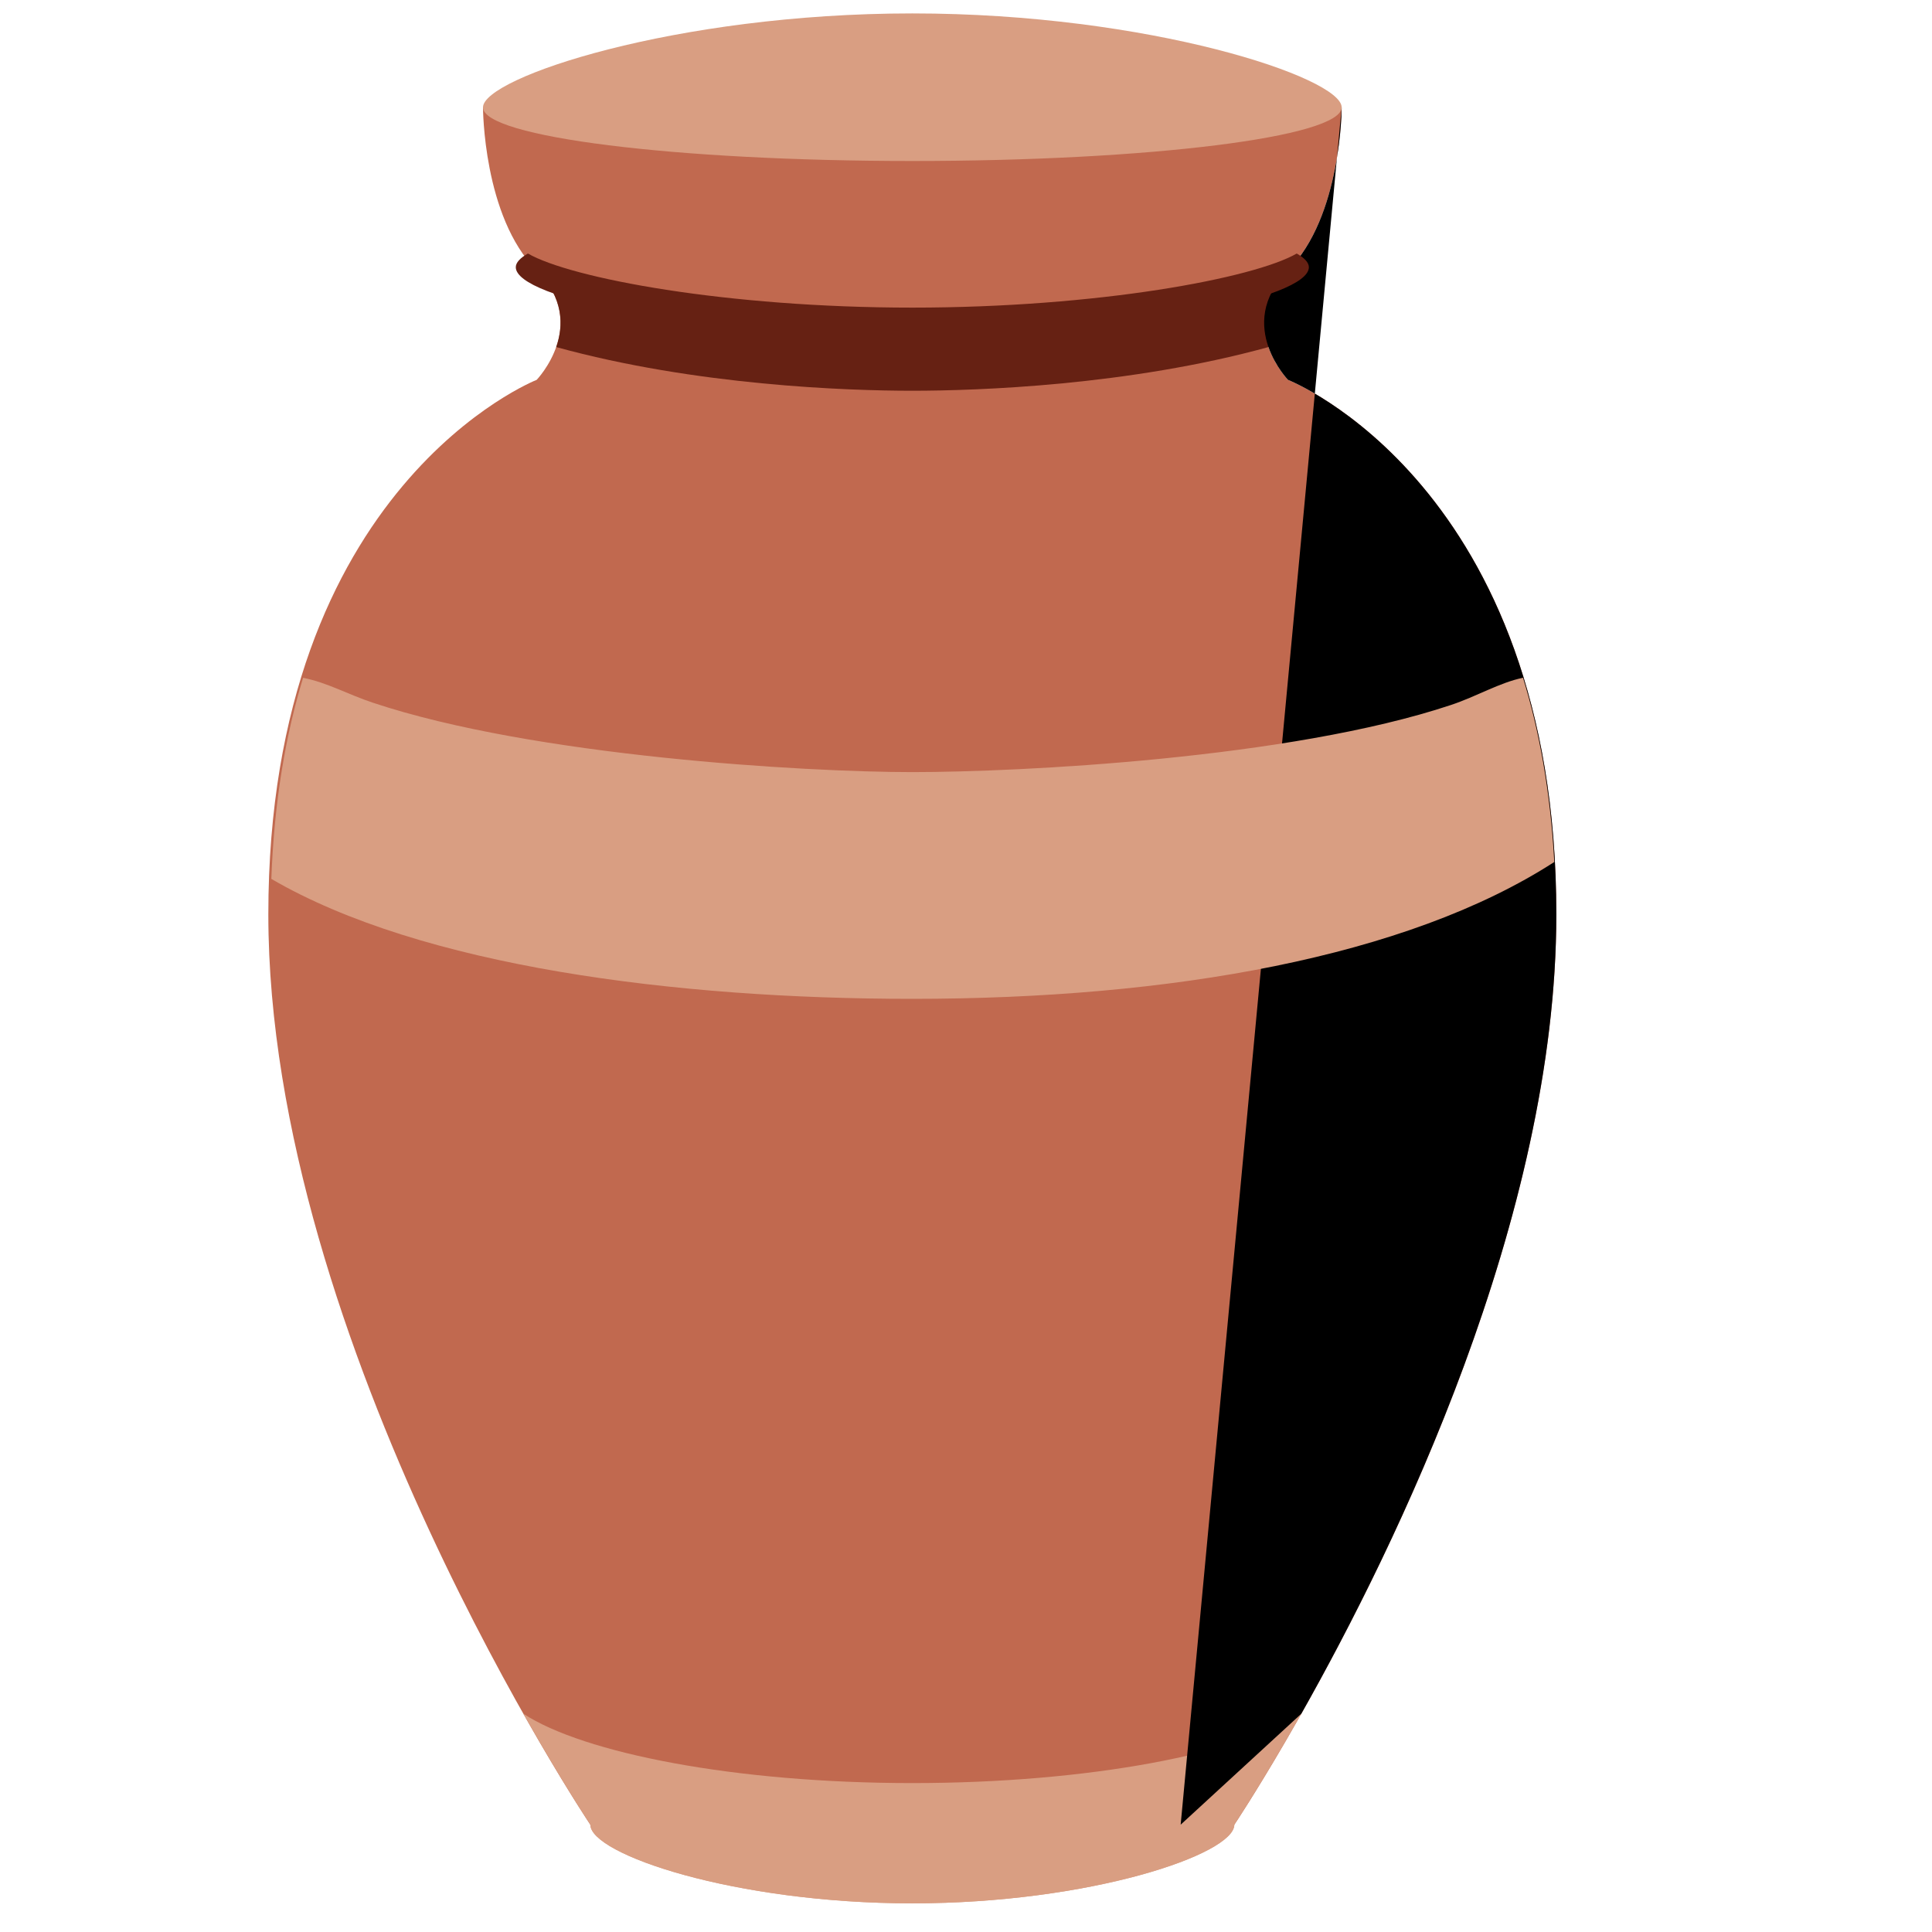
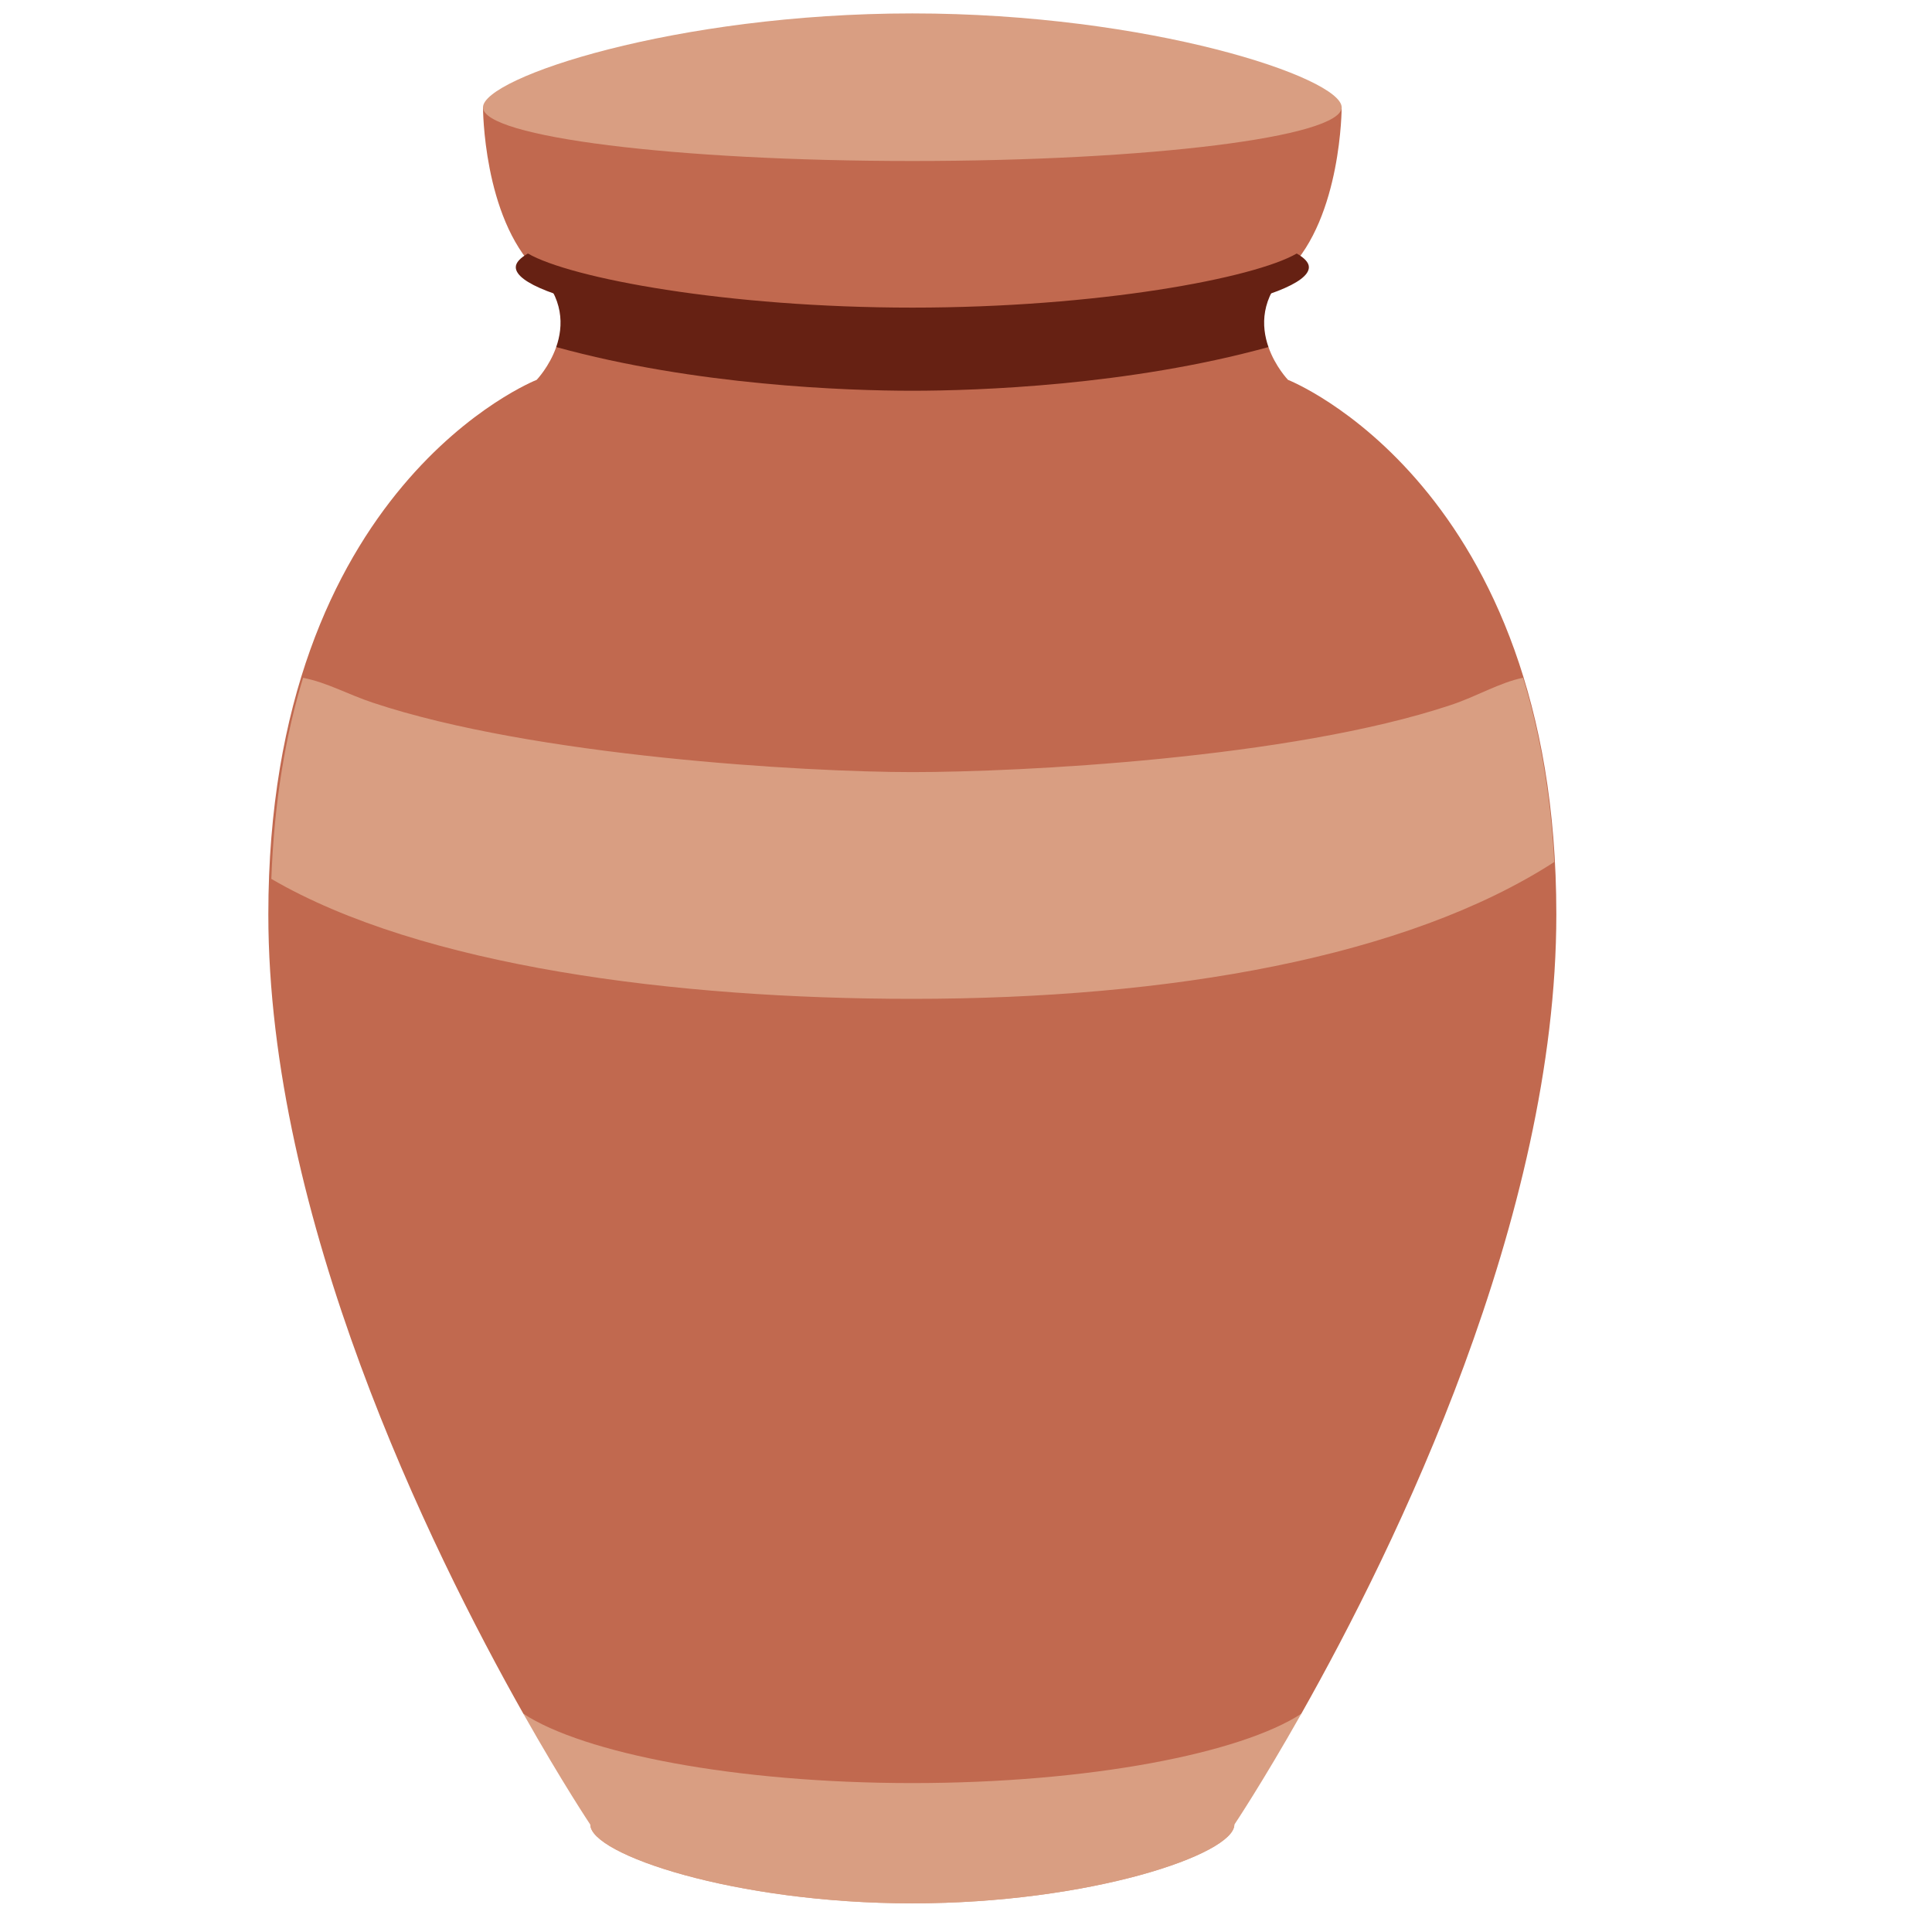
<svg xmlns="http://www.w3.org/2000/svg" viewBox="0 0 36 36">
	
	
	
	bottom flat
	
- 	<path fill="#D99E82" d="M 23,34 c 0,0.552 -2.686,1.466 -6,1.466 s -6,-0.914 -6,-1.466 a 6,1 0 01 12,0 Z" />
+ 	<path fill="#D99E82" d="M 23,34 c 0,0.552 -2.686,1.466 -6,1.466 s -6,-0.914 -6,-1.466 a 6,1 0 01 12,0 Z" /> arcs
	main
	
- 	<path fill="#C1694F" d="M 9,2 h16 s 0,2.039 -1,3.039 s 0,2.039 0,2.039 s 5,1.961 5,9.961 s -6,16.961 -6,16.961 h-12 s -6,-8.961 -6,-16.961 s 5,-9.961 5,-9.961 s 1,-1.039 0,-2.039 s -1,-3.039 -1,-3.039 Z" />
+ 	
+ 	<path d="M 22,34 l 2.248,-2.067 c 1.758,-3.113 4.752,-9.243 4.752,-14.894 c 0,-8 -5,-9.961 -5,-9.961 s -0.236,-0.245 -0.364,-0.611 l -0.636,-0.467 l 1,-0.961 c 1,-1 1,-3.039 1,-3.039 h-16 s 0,2.039 1,3.039 l 1,0.961 l -0.636,0.467 c -0.128,0.366 -0.364,0.611 -0.364,0.611 s -5,1.961 -5,9.961 c 0,5.651 2.994,11.781 4.752,14.894 l 2.248,2.067 Z" fill="#C1694F" /> clipped
+ 	
	bottom edge
	
	
	
	<path d="M 11,34 s -0.517,-0.773 -1.248,-2.067 c 1.124,0.734 3.937,1.292 7.248,1.292 s 6.124,-0.558 7.248,-1.292 c -0.731,1.294 -1.248,2.067 -1.248,2.067 c 0,0.552 -2.686,1.466 -6,1.466 s -6,-0.914 -6,-1.466 Z" fill="#d99e82" /> dropped extra points (approx but very close)
- 	
- 	<path d="M 25,2 l -3,32 l 2.248,-2.067 c 1.758,-3.113 4.752,-9.243 4.752,-14.894 c 0,-8 -5,-9.961 -5,-9.961 s -0.236,-0.245 -0.364,-0.611 l -0.636,-0.467 l 1,-0.961 c 1,-1 1,-3.039 1,-3.039 Z" />
	band
	<path fill="#D99E82" d="M 17,18.612 c 4.808,0 9.216,-0.776 11.962,-2.55 c -0.072,-1.319 -0.282,-2.456 -0.583,-3.433 c -0.438,0.09 -0.862,0.348 -1.345,0.508 c -3,1 -8.034,1.25 -10.034,1.25 s -7.052,-0.293 -10.052,-1.293 c -0.48,-0.16 -0.843,-0.373 -1.3,-0.464 c -0.323,1.054 -0.539,2.295 -0.592,3.747 c 2.798,1.631 7.533,2.235 11.944,2.235 Z" />
	lid top
	
- 	<path fill="#D99E82" d="M 25,2 a 8,1 0 01 -16,0 c 0,-0.552 3.582,-1.75 8,-1.75 s 8,1.198 8,1.75 Z" />
+ 	<path fill="#D99E82" d="M 25,2 a 8,1 0 01 -16,0 c 0,-0.552 3.582,-1.75 8,-1.75 s 8,1.198 8,1.75 Z" /> arcs
	rim inner
	
	<path d="M 24,5.039 c -0.515,0.515 -0.5,1.04 -0.364,1.428 c -2.601,0.717 -5.421,0.814 -6.636,0.814 s -4.035,-0.097 -6.636,-0.814 c 0.136,-0.388 0.151,-0.913 -0.364,-1.428 c 0,0 2,0.961 7,0.961 s 7,-0.961 7,-0.961 Z" fill="#662113" /> symm, reclipped
	rim
	
- 	<path fill="#662113" d="M 24.163,4.724 c 0.142,0.082 0.226,0.167 0.226,0.255 c 0,0.583 -3.308,1.262 -7.389,1.262 s -7.389,-0.679 -7.389,-1.262 c 0,-0.088 0.084,-0.173 0.226,-0.255 c 0.798,0.46 3.698,1.008 7.163,1.008 s 6.365,-0.548 7.163,-1.008 Z" />
+ 	<path fill="#662113" d="M 24.163,4.724 c 0.142,0.082 0.226,0.167 0.226,0.255 c 0,0.583 -3.308,1.262 -7.389,1.262 s -7.389,-0.679 -7.389,-1.262 c 0,-0.088 0.084,-0.173 0.226,-0.255 c 0.798,0.46 3.698,1.008 7.163,1.008 s 6.365,-0.548 7.163,-1.008 Z" /> symm (minor)
</svg>
